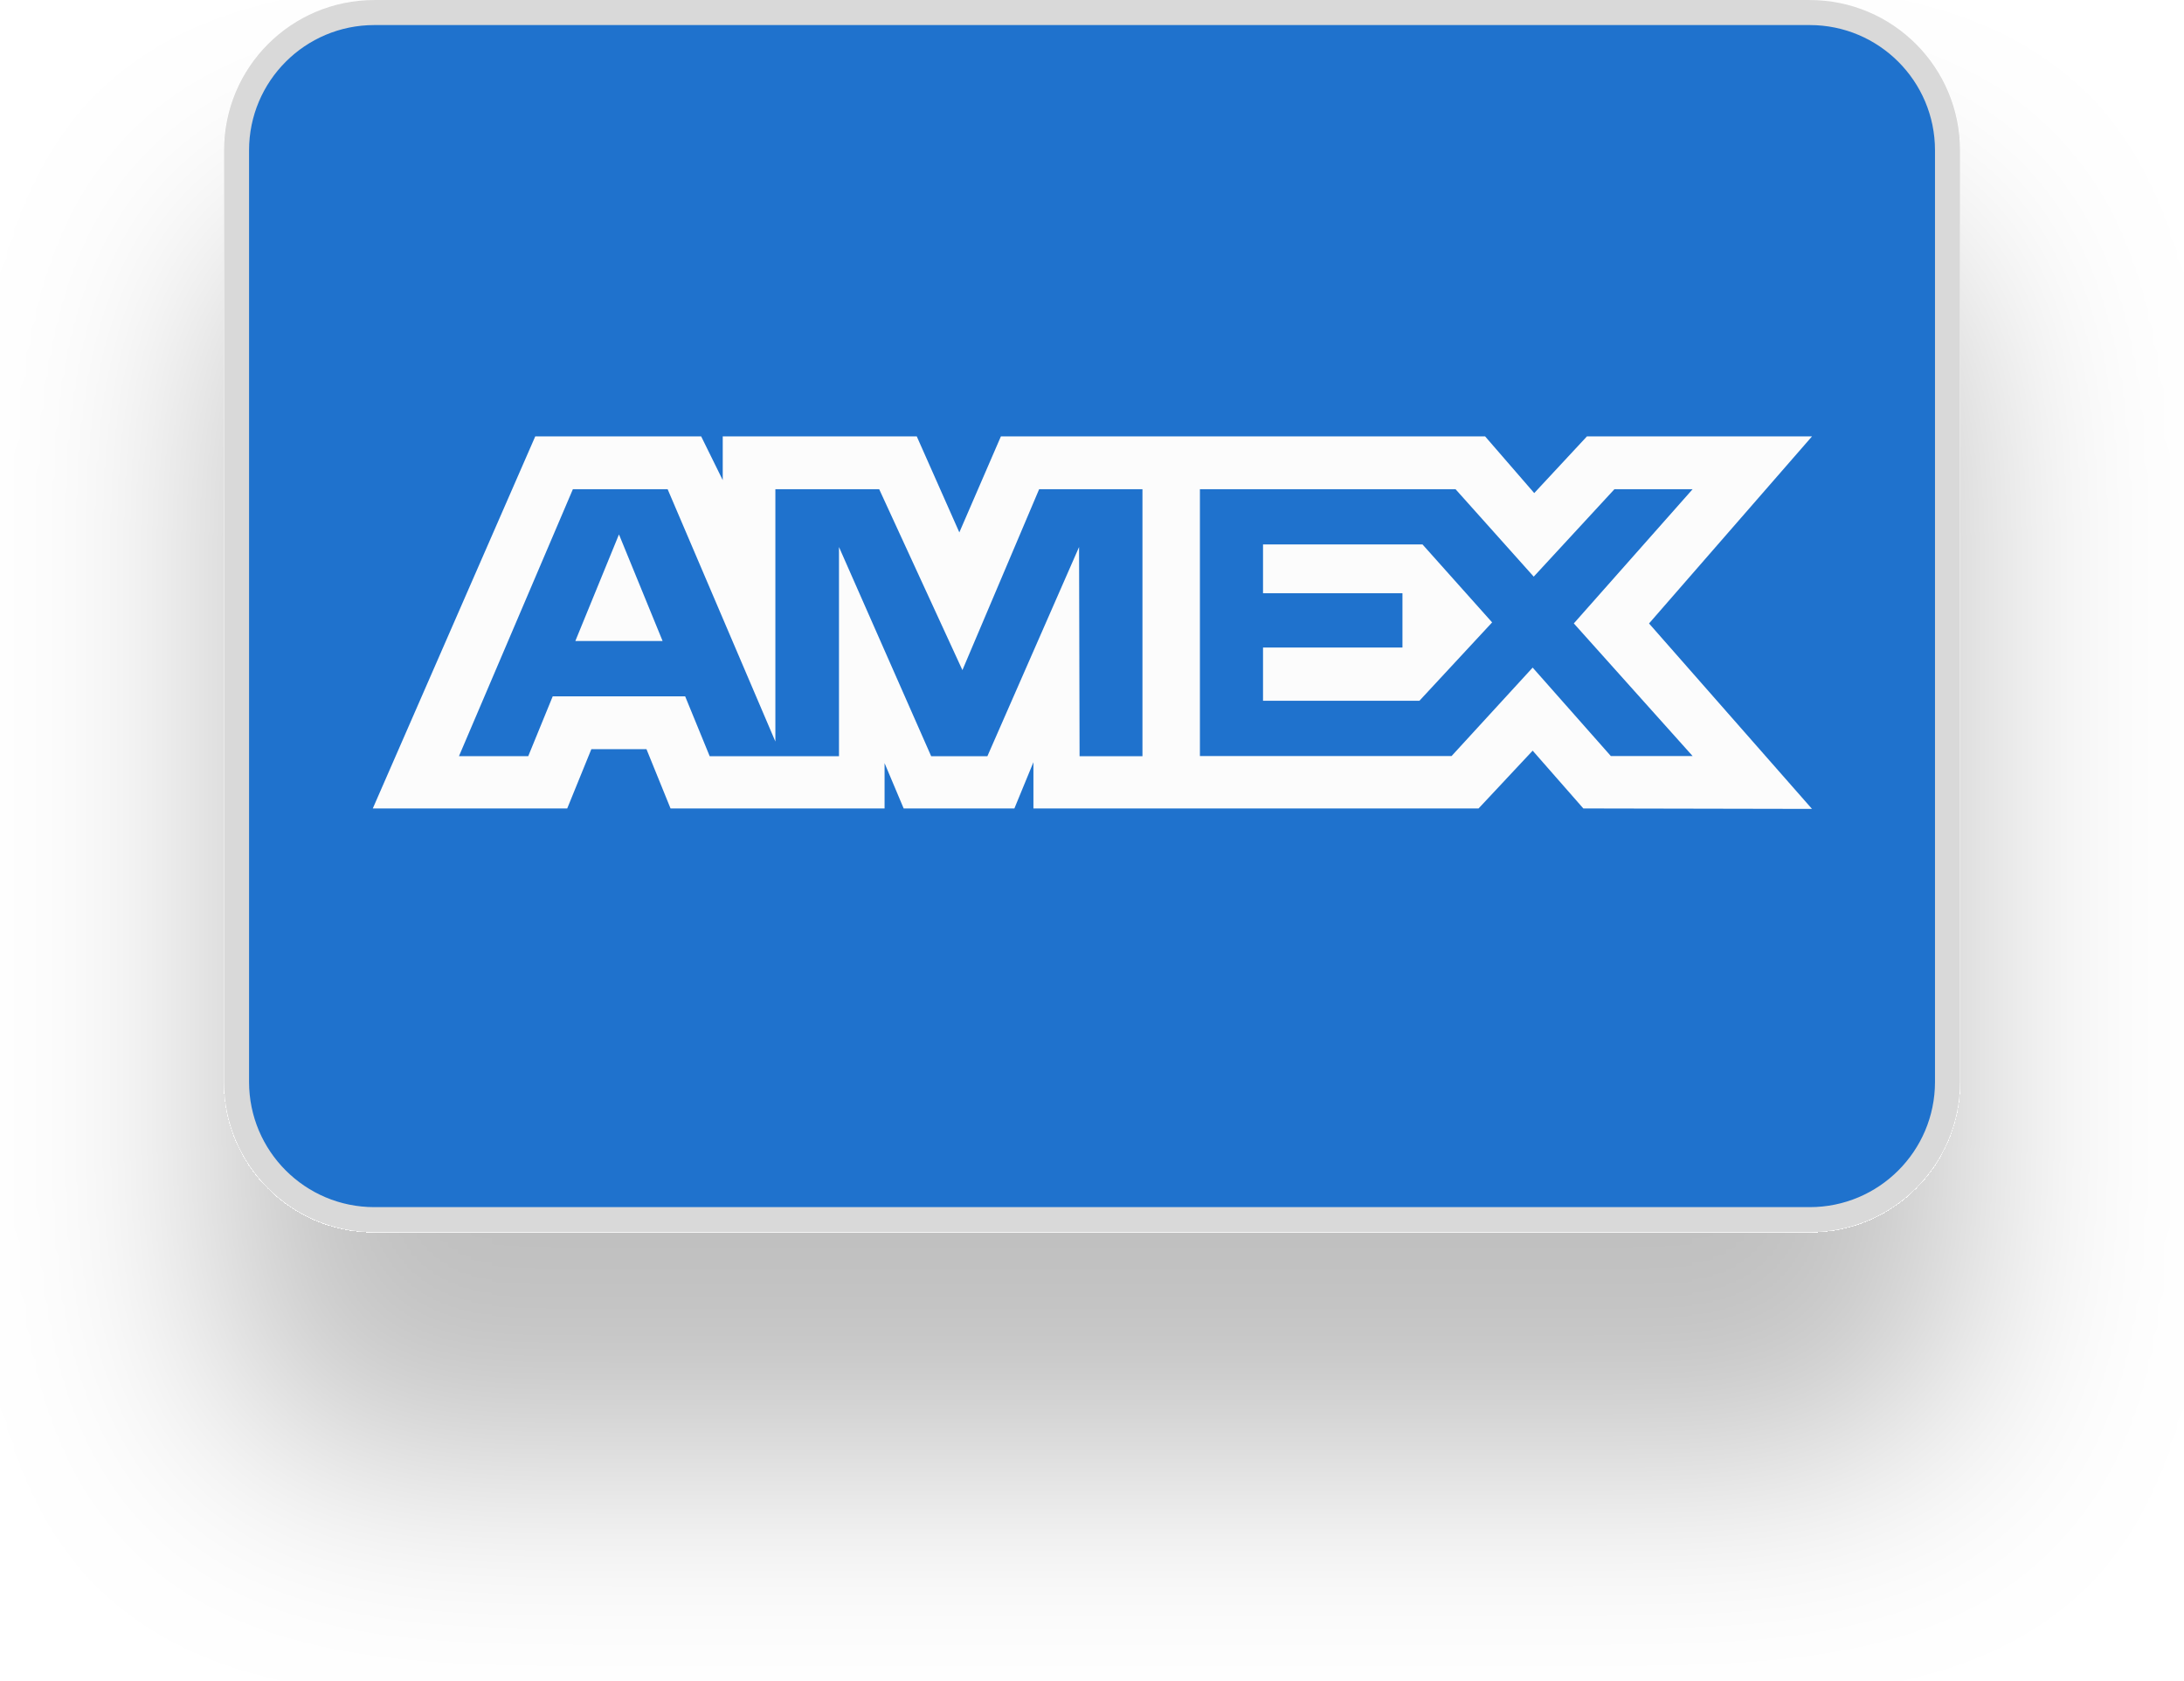
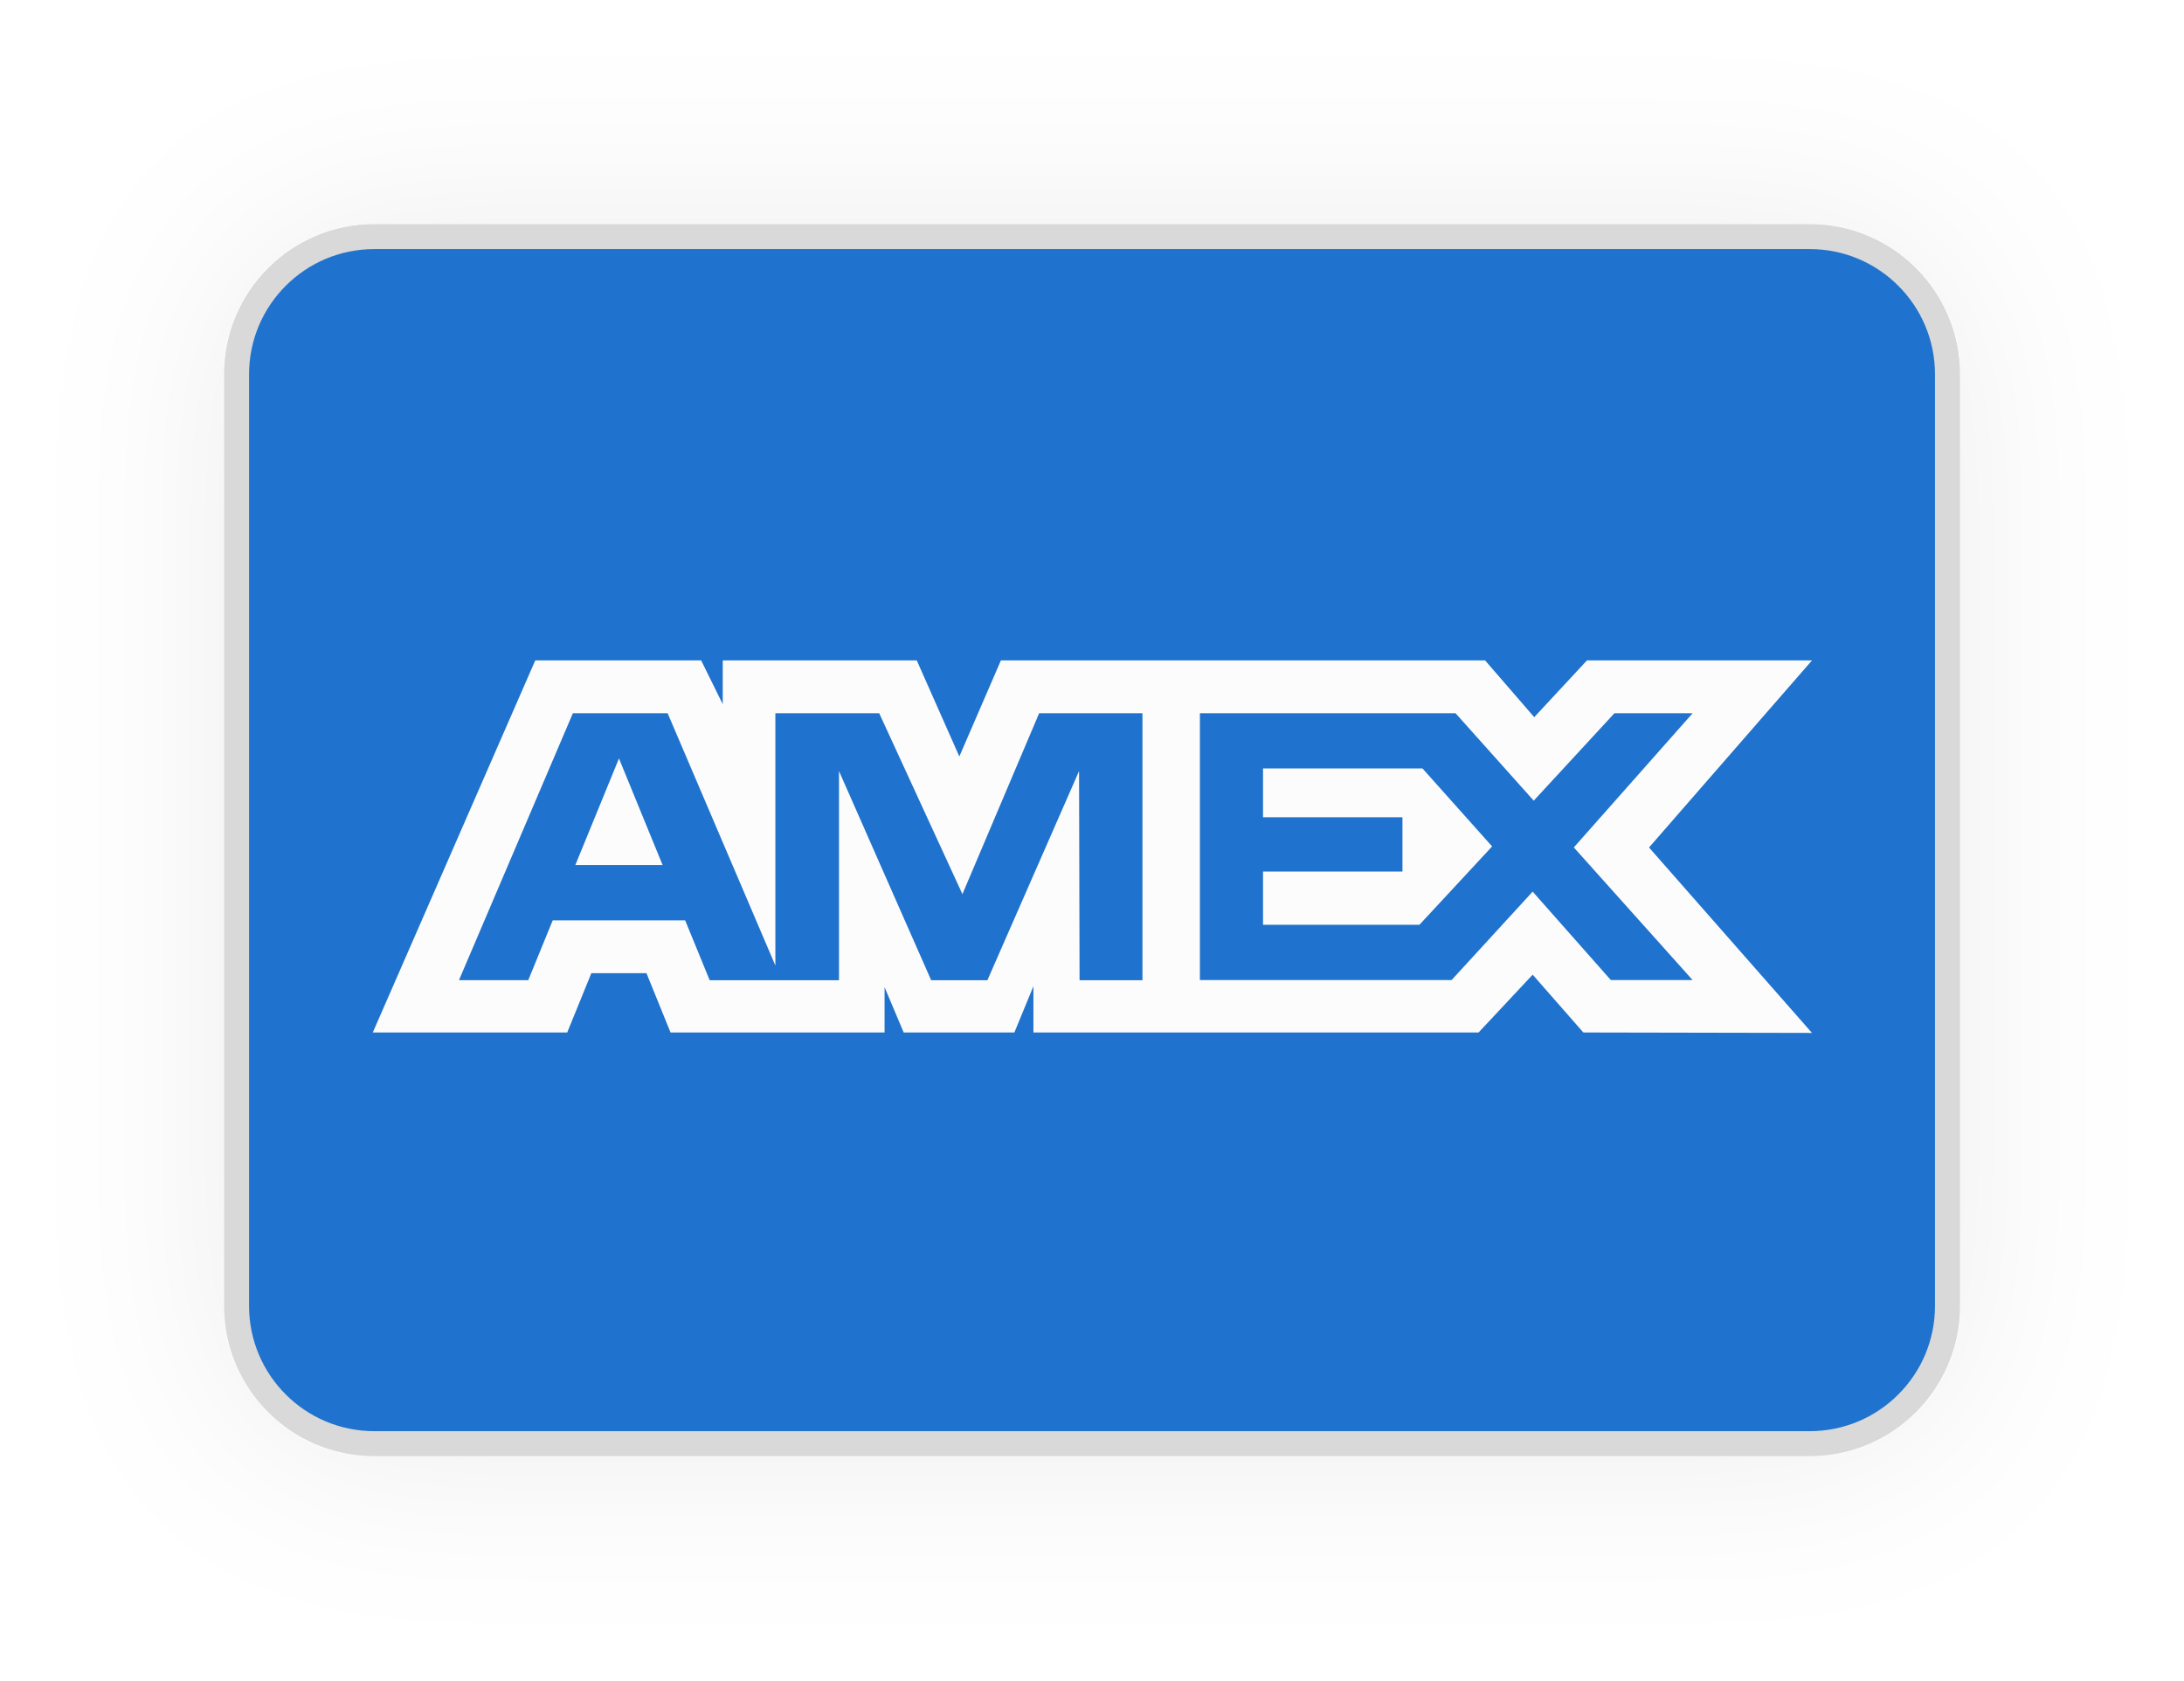
<svg xmlns="http://www.w3.org/2000/svg" width="39" height="30" viewBox="0 0 39 30" fill="none">
-   <g filter="url(#filter0_d_216_3632)">
-     <rect x="4.224" y="0.224" width="30.553" height="21.553" rx="2.46" fill="#1F72CD" stroke="#D9D9D9" stroke-width="0.447" />
-     <path fill-rule="evenodd" clip-rule="evenodd" d="M9.558 7.792L6.657 14.435H10.129L10.56 13.376H11.544L11.974 14.435H15.796V13.626L16.137 14.435H18.114L18.454 13.609V14.435H26.403L27.369 13.403L28.274 14.435L32.357 14.443L29.447 11.132L32.357 7.792H28.338L27.397 8.804L26.52 7.792H17.873L17.131 9.506L16.371 7.792H12.906V8.573L12.521 7.792H9.558ZM21.427 8.735H25.992L27.388 10.296L28.829 8.735H30.225L28.104 11.131L30.225 13.499H28.765L27.369 11.92L25.921 13.499H21.427V8.735ZM22.554 10.592V9.722V9.721H25.402L26.645 11.113L25.347 12.512H22.554V11.562H25.044V10.592H22.554ZM10.23 8.735H11.922L13.846 13.24V8.735H15.7L17.186 11.965L18.556 8.735H20.401V13.502H19.278L19.269 9.767L17.632 13.502H16.628L14.982 9.767V13.502H12.673L12.235 12.433H9.87L9.433 13.501H8.196L10.23 8.735ZM10.274 11.445L11.053 9.542L11.832 11.445H10.274Z" fill="#FCFCFC" />
+   <g filter="url(#filter0_d_216_24030)">
+     <rect x="4.224" y="4.224" width="30.553" height="21.553" rx="2.46" fill="#1F72CD" stroke="#D9D9D9" stroke-width="0.447" />
+     <path fill-rule="evenodd" clip-rule="evenodd" d="M9.558 11.792L6.657 18.435H10.129L10.56 17.376H11.544L11.974 18.435H15.796V17.627L16.137 18.435H18.114L18.454 17.609V18.435H26.403L27.369 17.403L28.274 18.435L32.357 18.443L29.447 15.132L32.357 11.792H28.338L27.397 12.805L26.52 11.792H17.873L17.131 13.507L16.371 11.792H12.906V12.573L12.521 11.792H9.558ZM21.427 12.735H25.992L27.388 14.296L28.829 12.735H30.225L28.104 15.131L30.225 17.499H28.765L27.369 15.92L25.921 17.499H21.427V12.735ZM22.554 14.592V13.722V13.721H25.402L26.645 15.113L25.347 16.512H22.554V15.562H25.044V14.592H22.554ZM10.23 12.735H11.922L13.846 17.24V12.735H15.7L17.186 15.965L18.556 12.735H20.401V17.502H19.278L19.269 13.767L17.632 17.502H16.628L14.982 13.767V17.502H12.673L12.235 16.433H9.87L9.433 17.501H8.196L10.23 12.735ZM10.274 15.445L11.053 13.542L11.832 15.445H10.274Z" fill="#FCFCFC" />
  </g>
  <defs>
-     <filter id="filter0_d_216_3632" x="0" y="0" width="39" height="30" filterUnits="userSpaceOnUse" color-interpolation-filters="sRGB">
+     <filter id="filter0_d_216_24030" x="0.619" y="0.619" width="37.762" height="28.762" filterUnits="userSpaceOnUse" color-interpolation-filters="sRGB">
      <feFlood flood-opacity="0" result="BackgroundImageFix" />
      <feColorMatrix in="SourceAlpha" type="matrix" values="0 0 0 0 0 0 0 0 0 0 0 0 0 0 0 0 0 0 127 0" result="hardAlpha" />
-       <feOffset dy="4" />
-       <feGaussianBlur stdDeviation="2" />
+       <feOffset />
+       <feGaussianBlur stdDeviation="1.69" />
      <feComposite in2="hardAlpha" operator="out" />
-       <feColorMatrix type="matrix" values="0 0 0 0 0 0 0 0 0 0 0 0 0 0 0 0 0 0 0.25 0" />
-       <feBlend mode="normal" in2="BackgroundImageFix" result="effect1_dropShadow_216_3632" />
-       <feBlend mode="normal" in="SourceGraphic" in2="effect1_dropShadow_216_3632" result="shape" />
+       <feColorMatrix type="matrix" values="0 0 0 0 0 0 0 0 0 0 0 0 0 0 0 0 0 0 0.07 0" />
+       <feBlend mode="normal" in2="BackgroundImageFix" result="effect1_dropShadow_216_24030" />
+       <feBlend mode="normal" in="SourceGraphic" in2="effect1_dropShadow_216_24030" result="shape" />
    </filter>
  </defs>
</svg>
